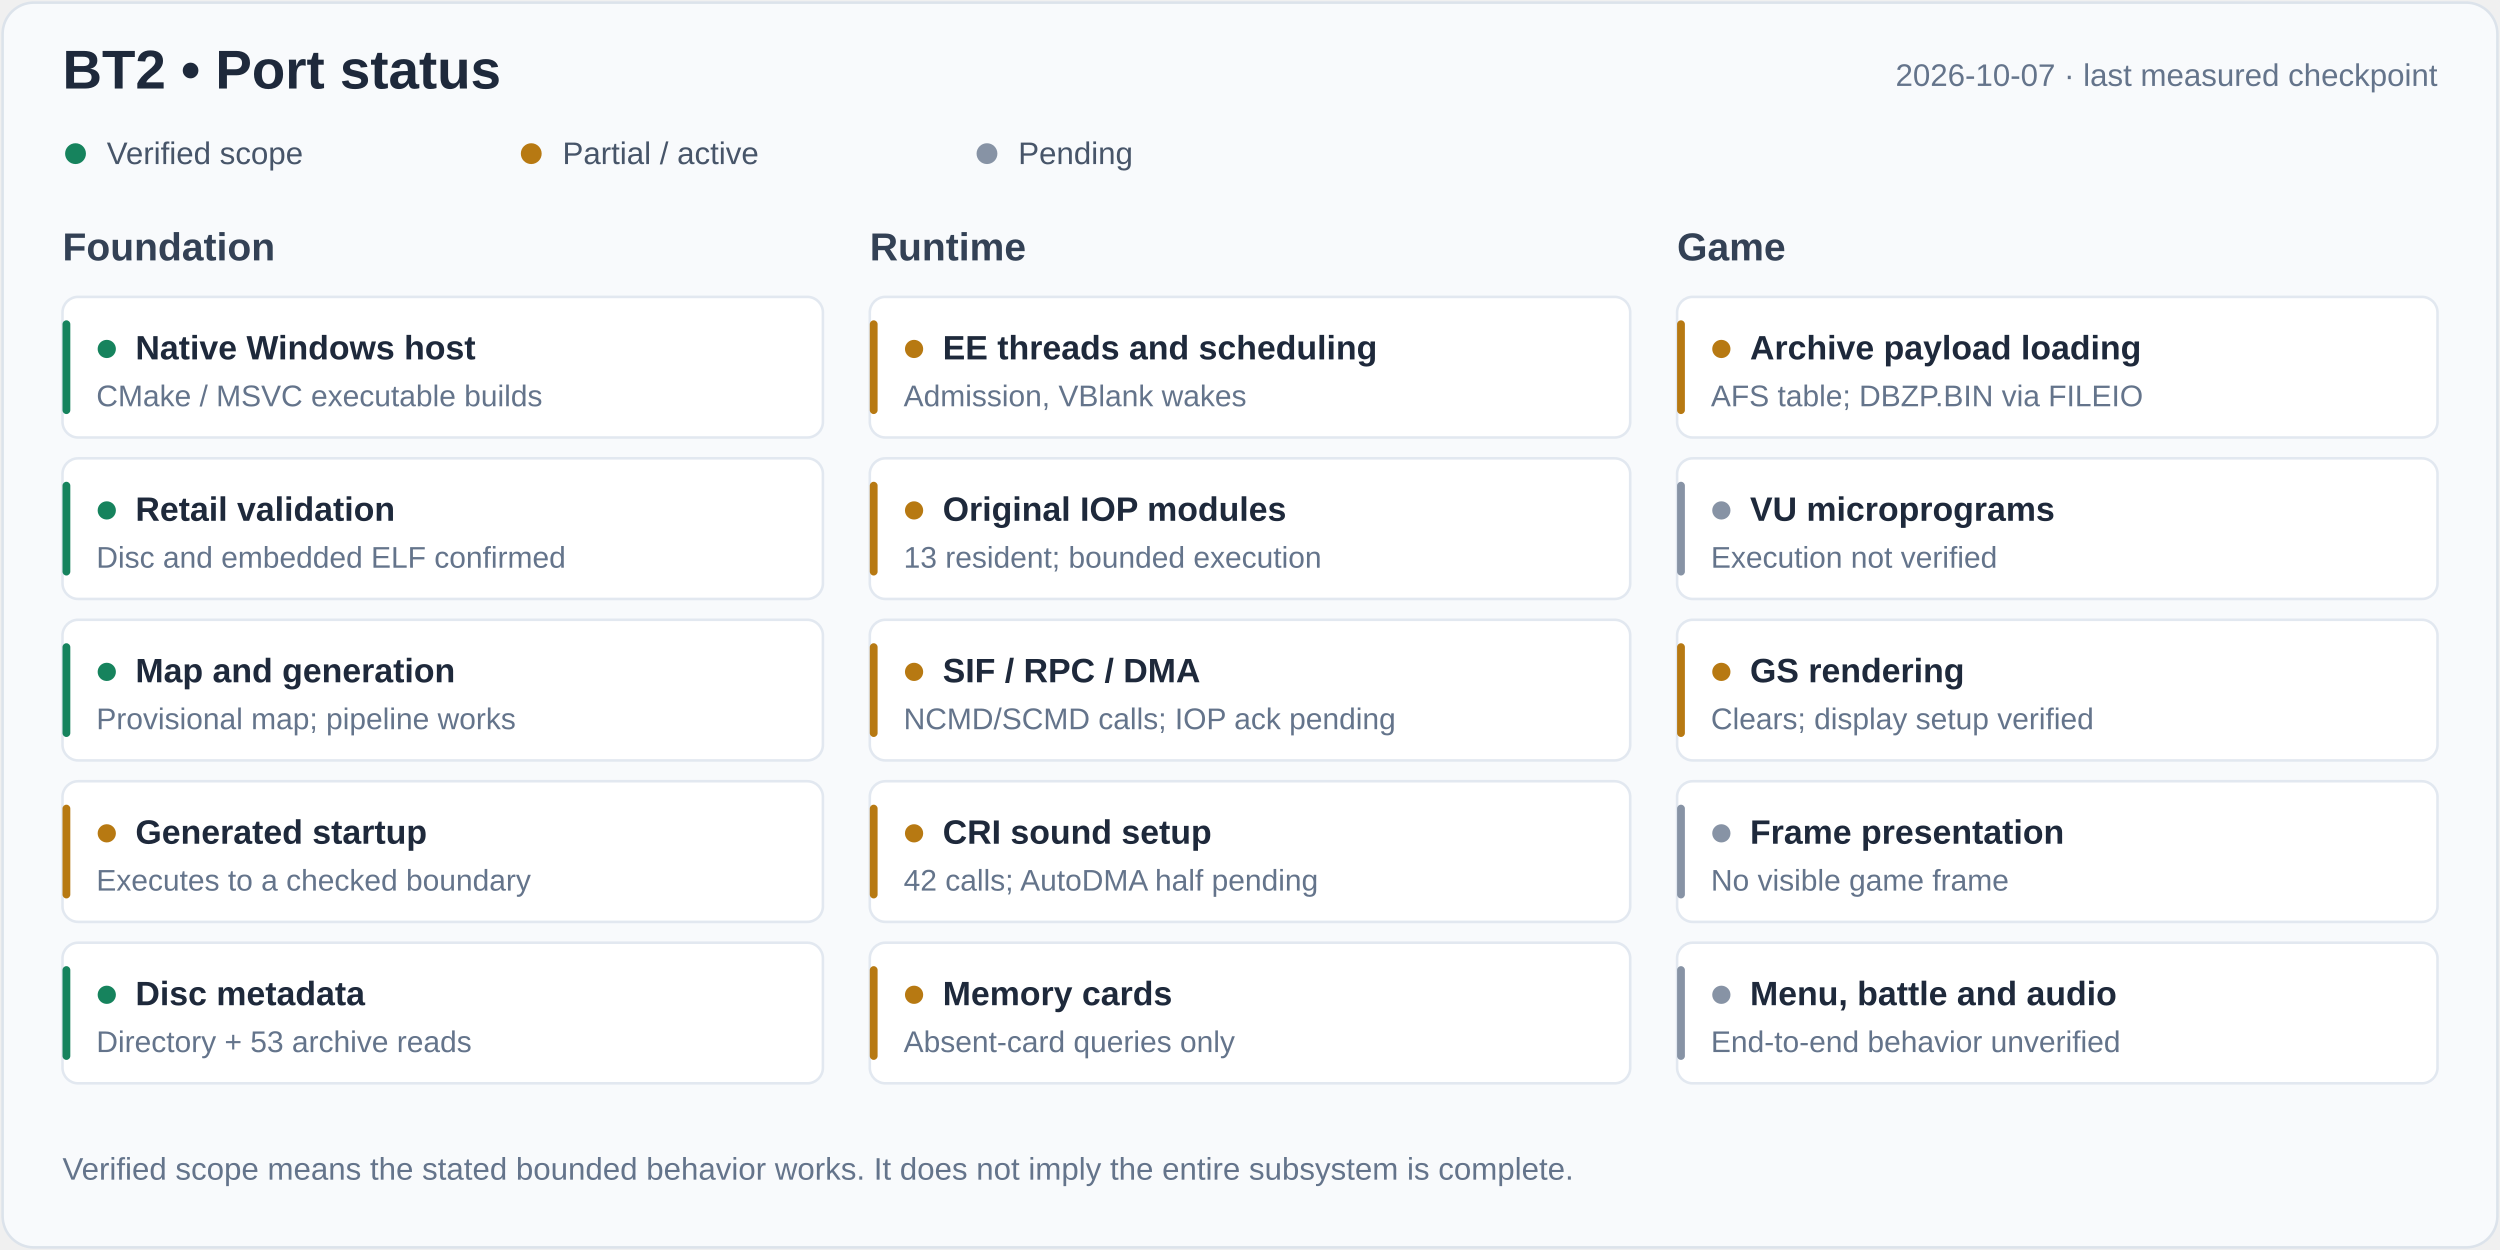
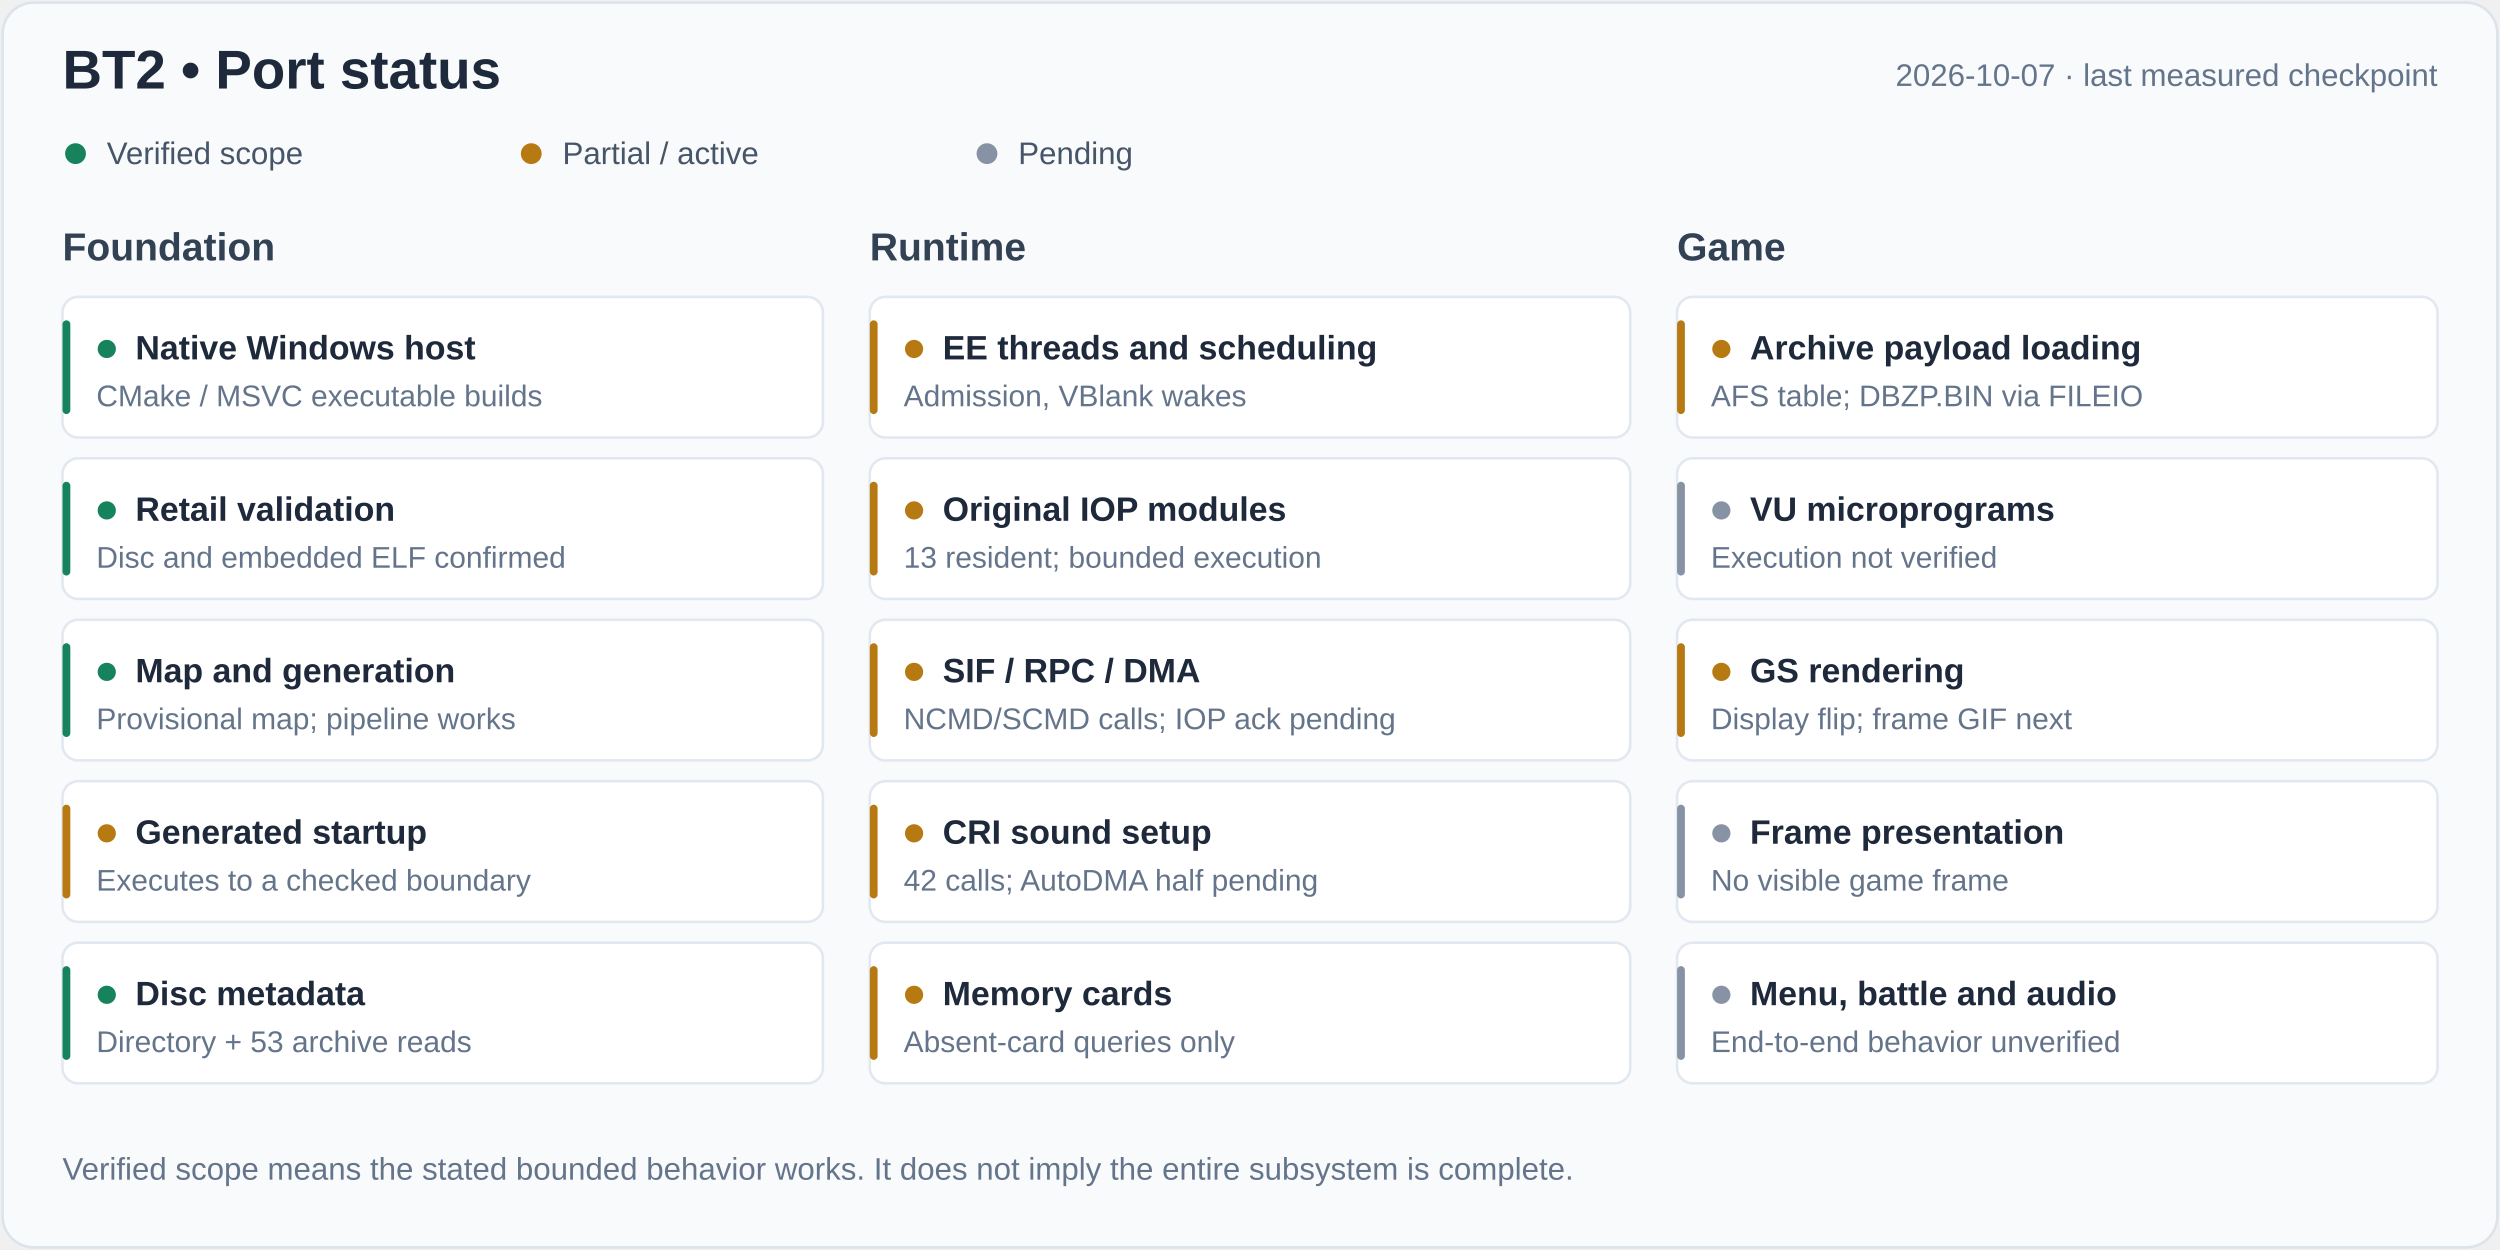
<svg xmlns="http://www.w3.org/2000/svg" width="960" height="480" viewBox="0 0 960 480" role="img" aria-labelledby="title desc">
  <rect x="1" y="1" width="958" height="478" rx="12" fill="#f8fafc" stroke="#dce3eb" />
  <g font-family="Segoe UI,Arial,sans-serif">
    <text x="24" y="34" font-size="21" font-weight="600" fill="#1e293b">BT2 • Port status</text>
    <text x="936" y="33" text-anchor="end" font-size="12" fill="#64748b">2026-10-07 · last measured checkpoint</text>
    <circle cx="29" cy="59" r="4" fill="#16835d" />
    <text x="41" y="63" font-size="12" fill="#475569">Verified scope</text>
    <circle cx="204" cy="59" r="4" fill="#b77912" />
    <text x="216" y="63" font-size="12" fill="#475569">Partial / active</text>
    <circle cx="379" cy="59" r="4" fill="#8793a5" />
    <text x="391" y="63" font-size="12" fill="#475569">Pending</text>
    <text x="24" y="100" font-size="15" font-weight="600" fill="#334155">Foundation</text>
    <g>
      <rect x="24" y="114" width="292" height="54" rx="6" fill="#fff" stroke="#e2e8f0" />
      <rect x="24" y="123" width="3" height="36" rx="1.5" fill="#16835d" />
      <circle cx="41" cy="134" r="3.5" fill="#16835d" />
      <text x="52" y="138" font-size="13" font-weight="600" fill="#1e293b">Native Windows host</text>
      <text x="37" y="156" font-size="11.5" fill="#64748b">CMake / MSVC executable builds</text>
    </g>
    <g>
      <rect x="24" y="176" width="292" height="54" rx="6" fill="#fff" stroke="#e2e8f0" />
      <rect x="24" y="185" width="3" height="36" rx="1.5" fill="#16835d" />
      <circle cx="41" cy="196" r="3.5" fill="#16835d" />
      <text x="52" y="200" font-size="13" font-weight="600" fill="#1e293b">Retail validation</text>
      <text x="37" y="218" font-size="11.5" fill="#64748b">Disc and embedded ELF confirmed</text>
    </g>
    <g>
      <rect x="24" y="238" width="292" height="54" rx="6" fill="#fff" stroke="#e2e8f0" />
      <rect x="24" y="247" width="3" height="36" rx="1.5" fill="#16835d" />
      <circle cx="41" cy="258" r="3.5" fill="#16835d" />
      <text x="52" y="262" font-size="13" font-weight="600" fill="#1e293b">Map and generation</text>
      <text x="37" y="280" font-size="11.5" fill="#64748b">Provisional map; pipeline works</text>
    </g>
    <g>
      <rect x="24" y="300" width="292" height="54" rx="6" fill="#fff" stroke="#e2e8f0" />
      <rect x="24" y="309" width="3" height="36" rx="1.5" fill="#b77912" />
      <circle cx="41" cy="320" r="3.5" fill="#b77912" />
      <text x="52" y="324" font-size="13" font-weight="600" fill="#1e293b">Generated startup</text>
      <text x="37" y="342" font-size="11.5" fill="#64748b">Executes to a checked boundary</text>
    </g>
    <g>
      <rect x="24" y="362" width="292" height="54" rx="6" fill="#fff" stroke="#e2e8f0" />
      <rect x="24" y="371" width="3" height="36" rx="1.5" fill="#16835d" />
      <circle cx="41" cy="382" r="3.5" fill="#16835d" />
      <text x="52" y="386" font-size="13" font-weight="600" fill="#1e293b">Disc metadata</text>
      <text x="37" y="404" font-size="11.5" fill="#64748b">Directory + 53 archive reads</text>
    </g>
    <text x="334" y="100" font-size="15" font-weight="600" fill="#334155">Runtime</text>
    <g>
      <rect x="334" y="114" width="292" height="54" rx="6" fill="#fff" stroke="#e2e8f0" />
      <rect x="334" y="123" width="3" height="36" rx="1.5" fill="#b77912" />
      <circle cx="351" cy="134" r="3.5" fill="#b77912" />
      <text x="362" y="138" font-size="13" font-weight="600" fill="#1e293b">EE threads and scheduling</text>
      <text x="347" y="156" font-size="11.5" fill="#64748b">Admission, VBlank wakes</text>
    </g>
    <g>
      <rect x="334" y="176" width="292" height="54" rx="6" fill="#fff" stroke="#e2e8f0" />
      <rect x="334" y="185" width="3" height="36" rx="1.5" fill="#b77912" />
      <circle cx="351" cy="196" r="3.5" fill="#b77912" />
      <text x="362" y="200" font-size="13" font-weight="600" fill="#1e293b">Original IOP modules</text>
      <text x="347" y="218" font-size="11.5" fill="#64748b">13 resident; bounded execution</text>
    </g>
    <g>
      <rect x="334" y="238" width="292" height="54" rx="6" fill="#fff" stroke="#e2e8f0" />
      <rect x="334" y="247" width="3" height="36" rx="1.5" fill="#b77912" />
      <circle cx="351" cy="258" r="3.5" fill="#b77912" />
      <text x="362" y="262" font-size="13" font-weight="600" fill="#1e293b">SIF / RPC / DMA</text>
      <text x="347" y="280" font-size="11.5" fill="#64748b">NCMD/SCMD calls; IOP ack pending</text>
    </g>
    <g>
      <rect x="334" y="300" width="292" height="54" rx="6" fill="#fff" stroke="#e2e8f0" />
      <rect x="334" y="309" width="3" height="36" rx="1.5" fill="#b77912" />
      <circle cx="351" cy="320" r="3.5" fill="#b77912" />
      <text x="362" y="324" font-size="13" font-weight="600" fill="#1e293b">CRI sound setup</text>
      <text x="347" y="342" font-size="11.5" fill="#64748b">42 calls; AutoDMA half pending</text>
    </g>
    <g>
      <rect x="334" y="362" width="292" height="54" rx="6" fill="#fff" stroke="#e2e8f0" />
      <rect x="334" y="371" width="3" height="36" rx="1.5" fill="#b77912" />
      <circle cx="351" cy="382" r="3.5" fill="#b77912" />
      <text x="362" y="386" font-size="13" font-weight="600" fill="#1e293b">Memory cards</text>
      <text x="347" y="404" font-size="11.5" fill="#64748b">Absent-card queries only</text>
    </g>
    <text x="644" y="100" font-size="15" font-weight="600" fill="#334155">Game</text>
    <g>
      <rect x="644" y="114" width="292" height="54" rx="6" fill="#fff" stroke="#e2e8f0" />
      <rect x="644" y="123" width="3" height="36" rx="1.5" fill="#b77912" />
      <circle cx="661" cy="134" r="3.5" fill="#b77912" />
      <text x="672" y="138" font-size="13" font-weight="600" fill="#1e293b">Archive payload loading</text>
      <text x="657" y="156" font-size="11.5" fill="#64748b">AFS table; DBZP.BIN via FILEIO</text>
    </g>
    <g>
      <rect x="644" y="176" width="292" height="54" rx="6" fill="#fff" stroke="#e2e8f0" />
      <rect x="644" y="185" width="3" height="36" rx="1.5" fill="#8793a5" />
      <circle cx="661" cy="196" r="3.5" fill="#8793a5" />
      <text x="672" y="200" font-size="13" font-weight="600" fill="#1e293b">VU microprograms</text>
      <text x="657" y="218" font-size="11.5" fill="#64748b">Execution not verified</text>
    </g>
    <g>
      <rect x="644" y="238" width="292" height="54" rx="6" fill="#fff" stroke="#e2e8f0" />
      <rect x="644" y="247" width="3" height="36" rx="1.5" fill="#b77912" />
      <circle cx="661" cy="258" r="3.5" fill="#b77912" />
      <text x="672" y="262" font-size="13" font-weight="600" fill="#1e293b">GS rendering</text>
-       <text x="657" y="280" font-size="11.5" fill="#64748b">Clears; display setup verified</text>
+       <text x="657" y="280" font-size="11.5" fill="#64748b">Display flip; frame GIF next</text>
    </g>
    <g>
      <rect x="644" y="300" width="292" height="54" rx="6" fill="#fff" stroke="#e2e8f0" />
      <rect x="644" y="309" width="3" height="36" rx="1.5" fill="#8793a5" />
      <circle cx="661" cy="320" r="3.5" fill="#8793a5" />
      <text x="672" y="324" font-size="13" font-weight="600" fill="#1e293b">Frame presentation</text>
      <text x="657" y="342" font-size="11.5" fill="#64748b">No visible game frame</text>
    </g>
    <g>
      <rect x="644" y="362" width="292" height="54" rx="6" fill="#fff" stroke="#e2e8f0" />
      <rect x="644" y="371" width="3" height="36" rx="1.5" fill="#8793a5" />
      <circle cx="661" cy="382" r="3.5" fill="#8793a5" />
      <text x="672" y="386" font-size="13" font-weight="600" fill="#1e293b">Menu, battle and audio</text>
      <text x="657" y="404" font-size="11.5" fill="#64748b">End-to-end behavior unverified</text>
    </g>
    <text x="24" y="453" font-size="12" fill="#64748b">Verified scope means the stated bounded behavior works. It does not imply the entire subsystem is complete.</text>
  </g>
</svg>
